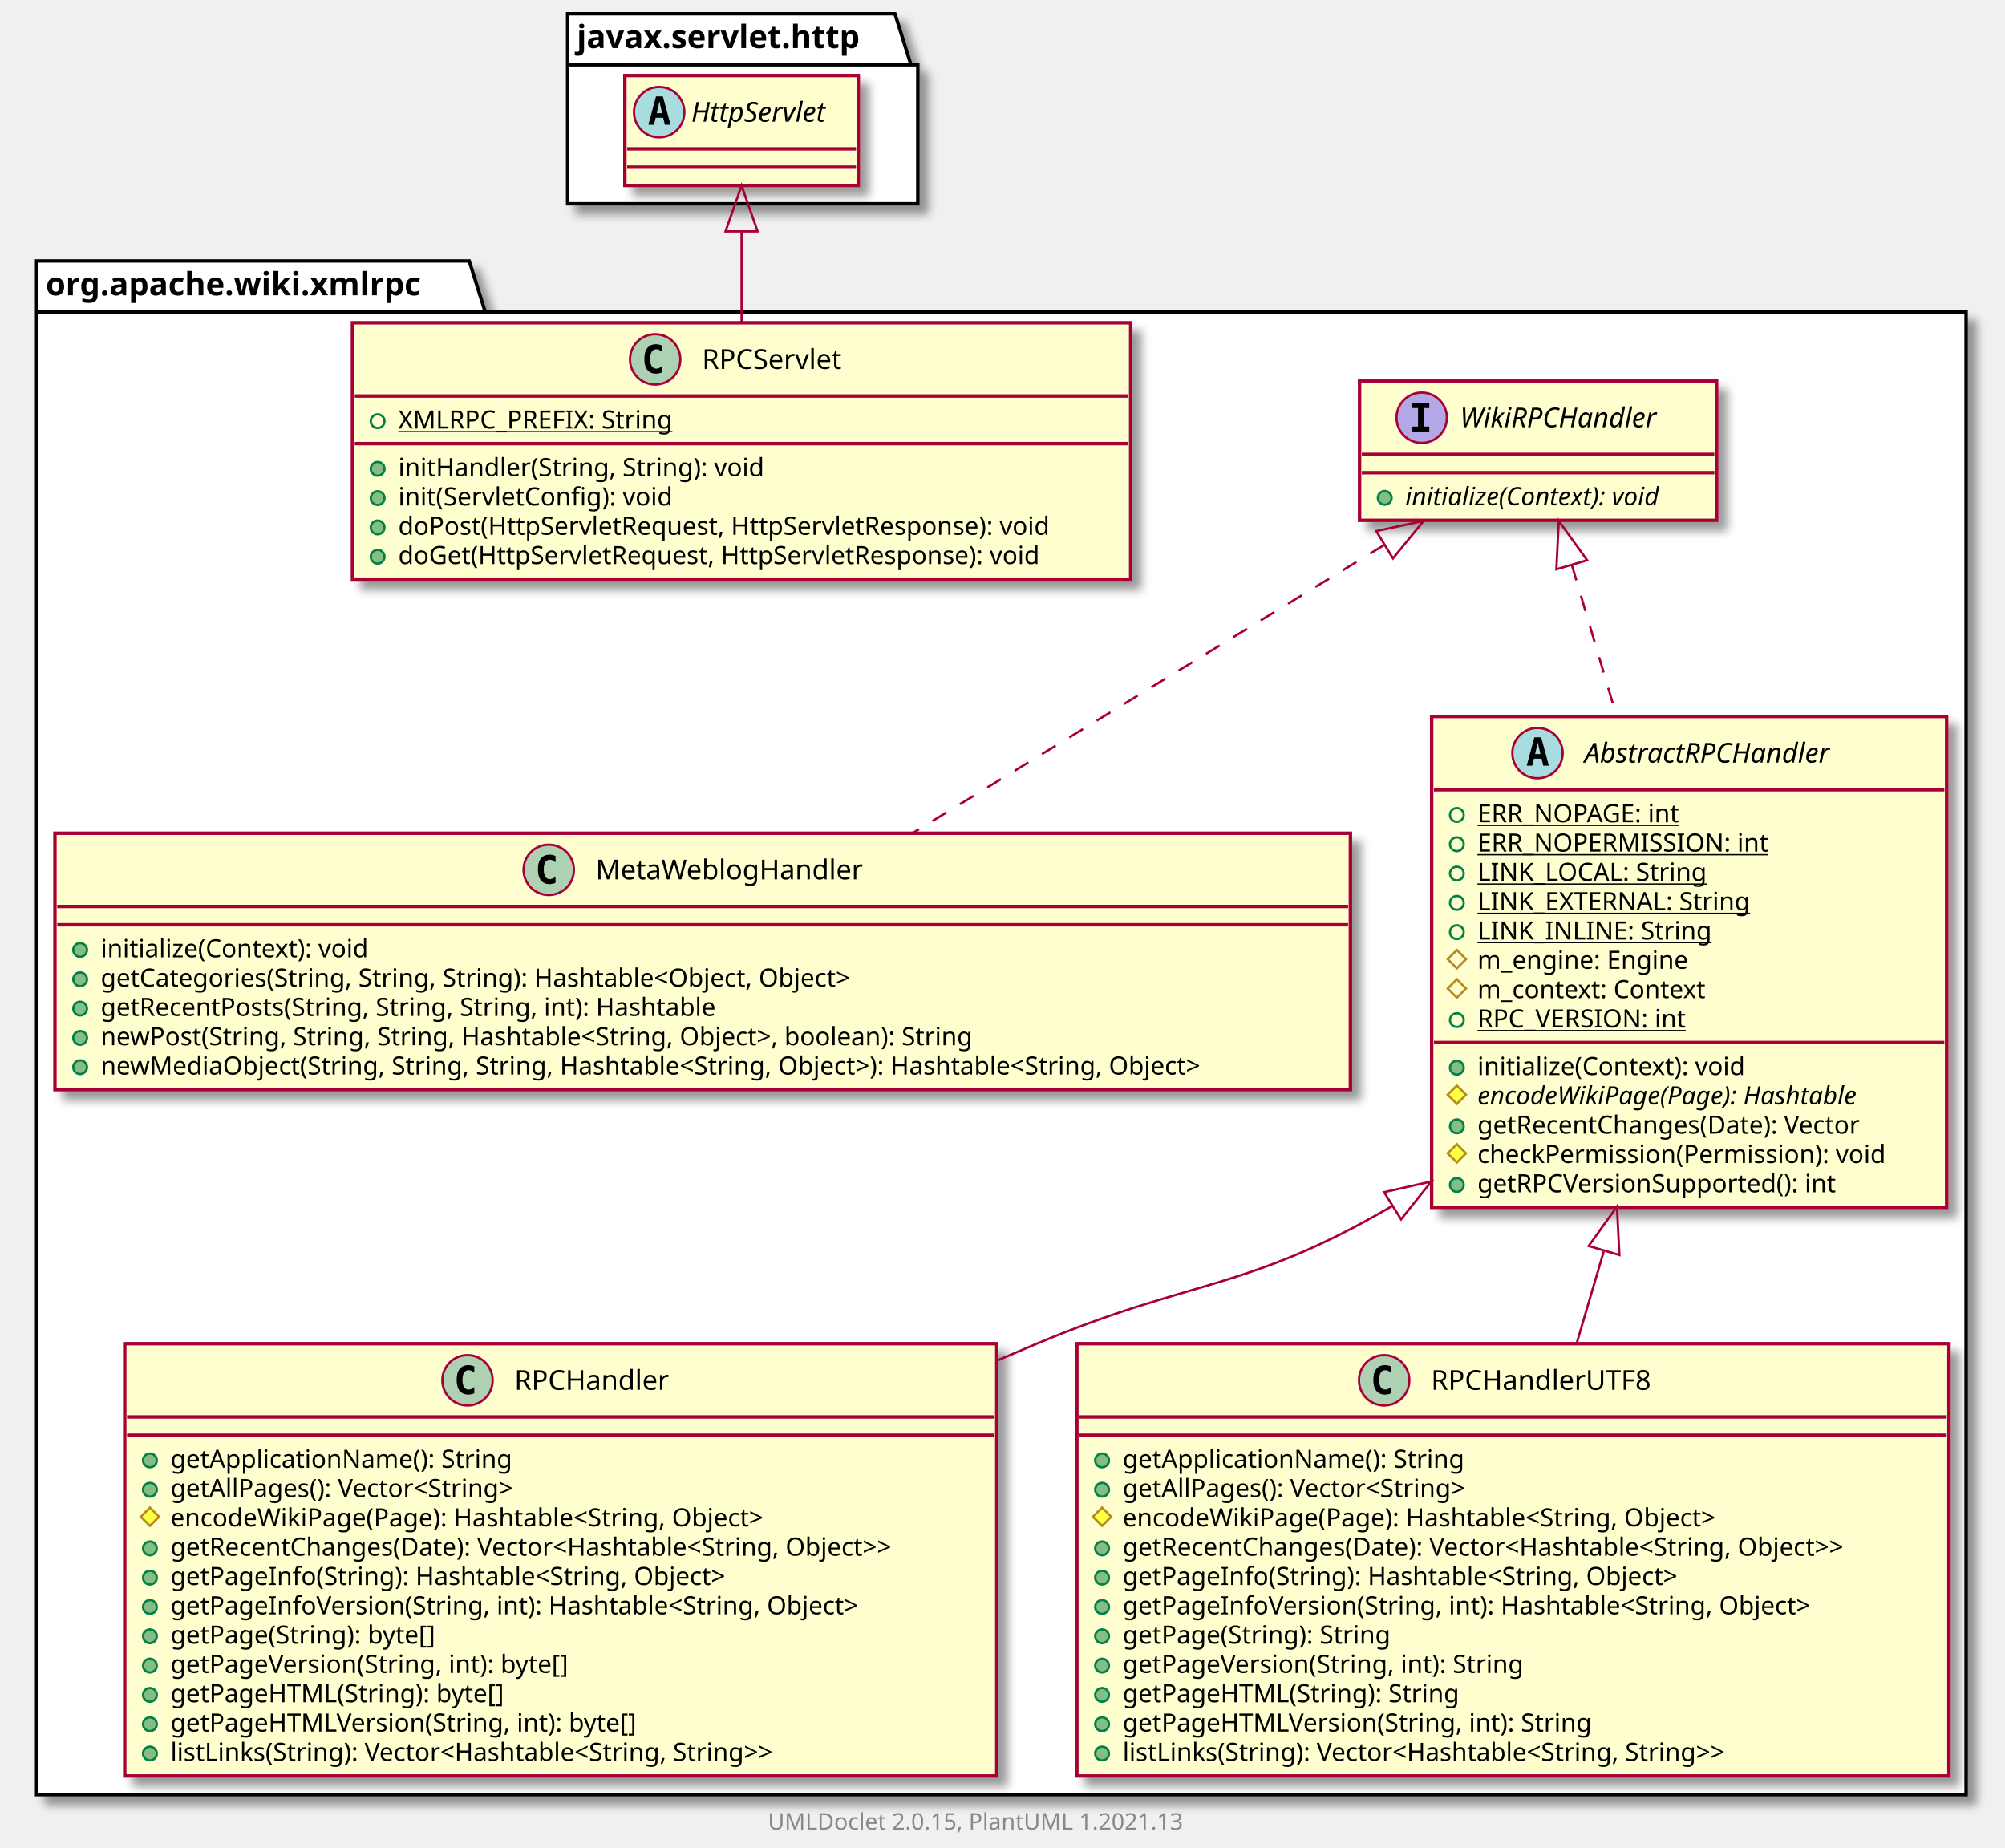
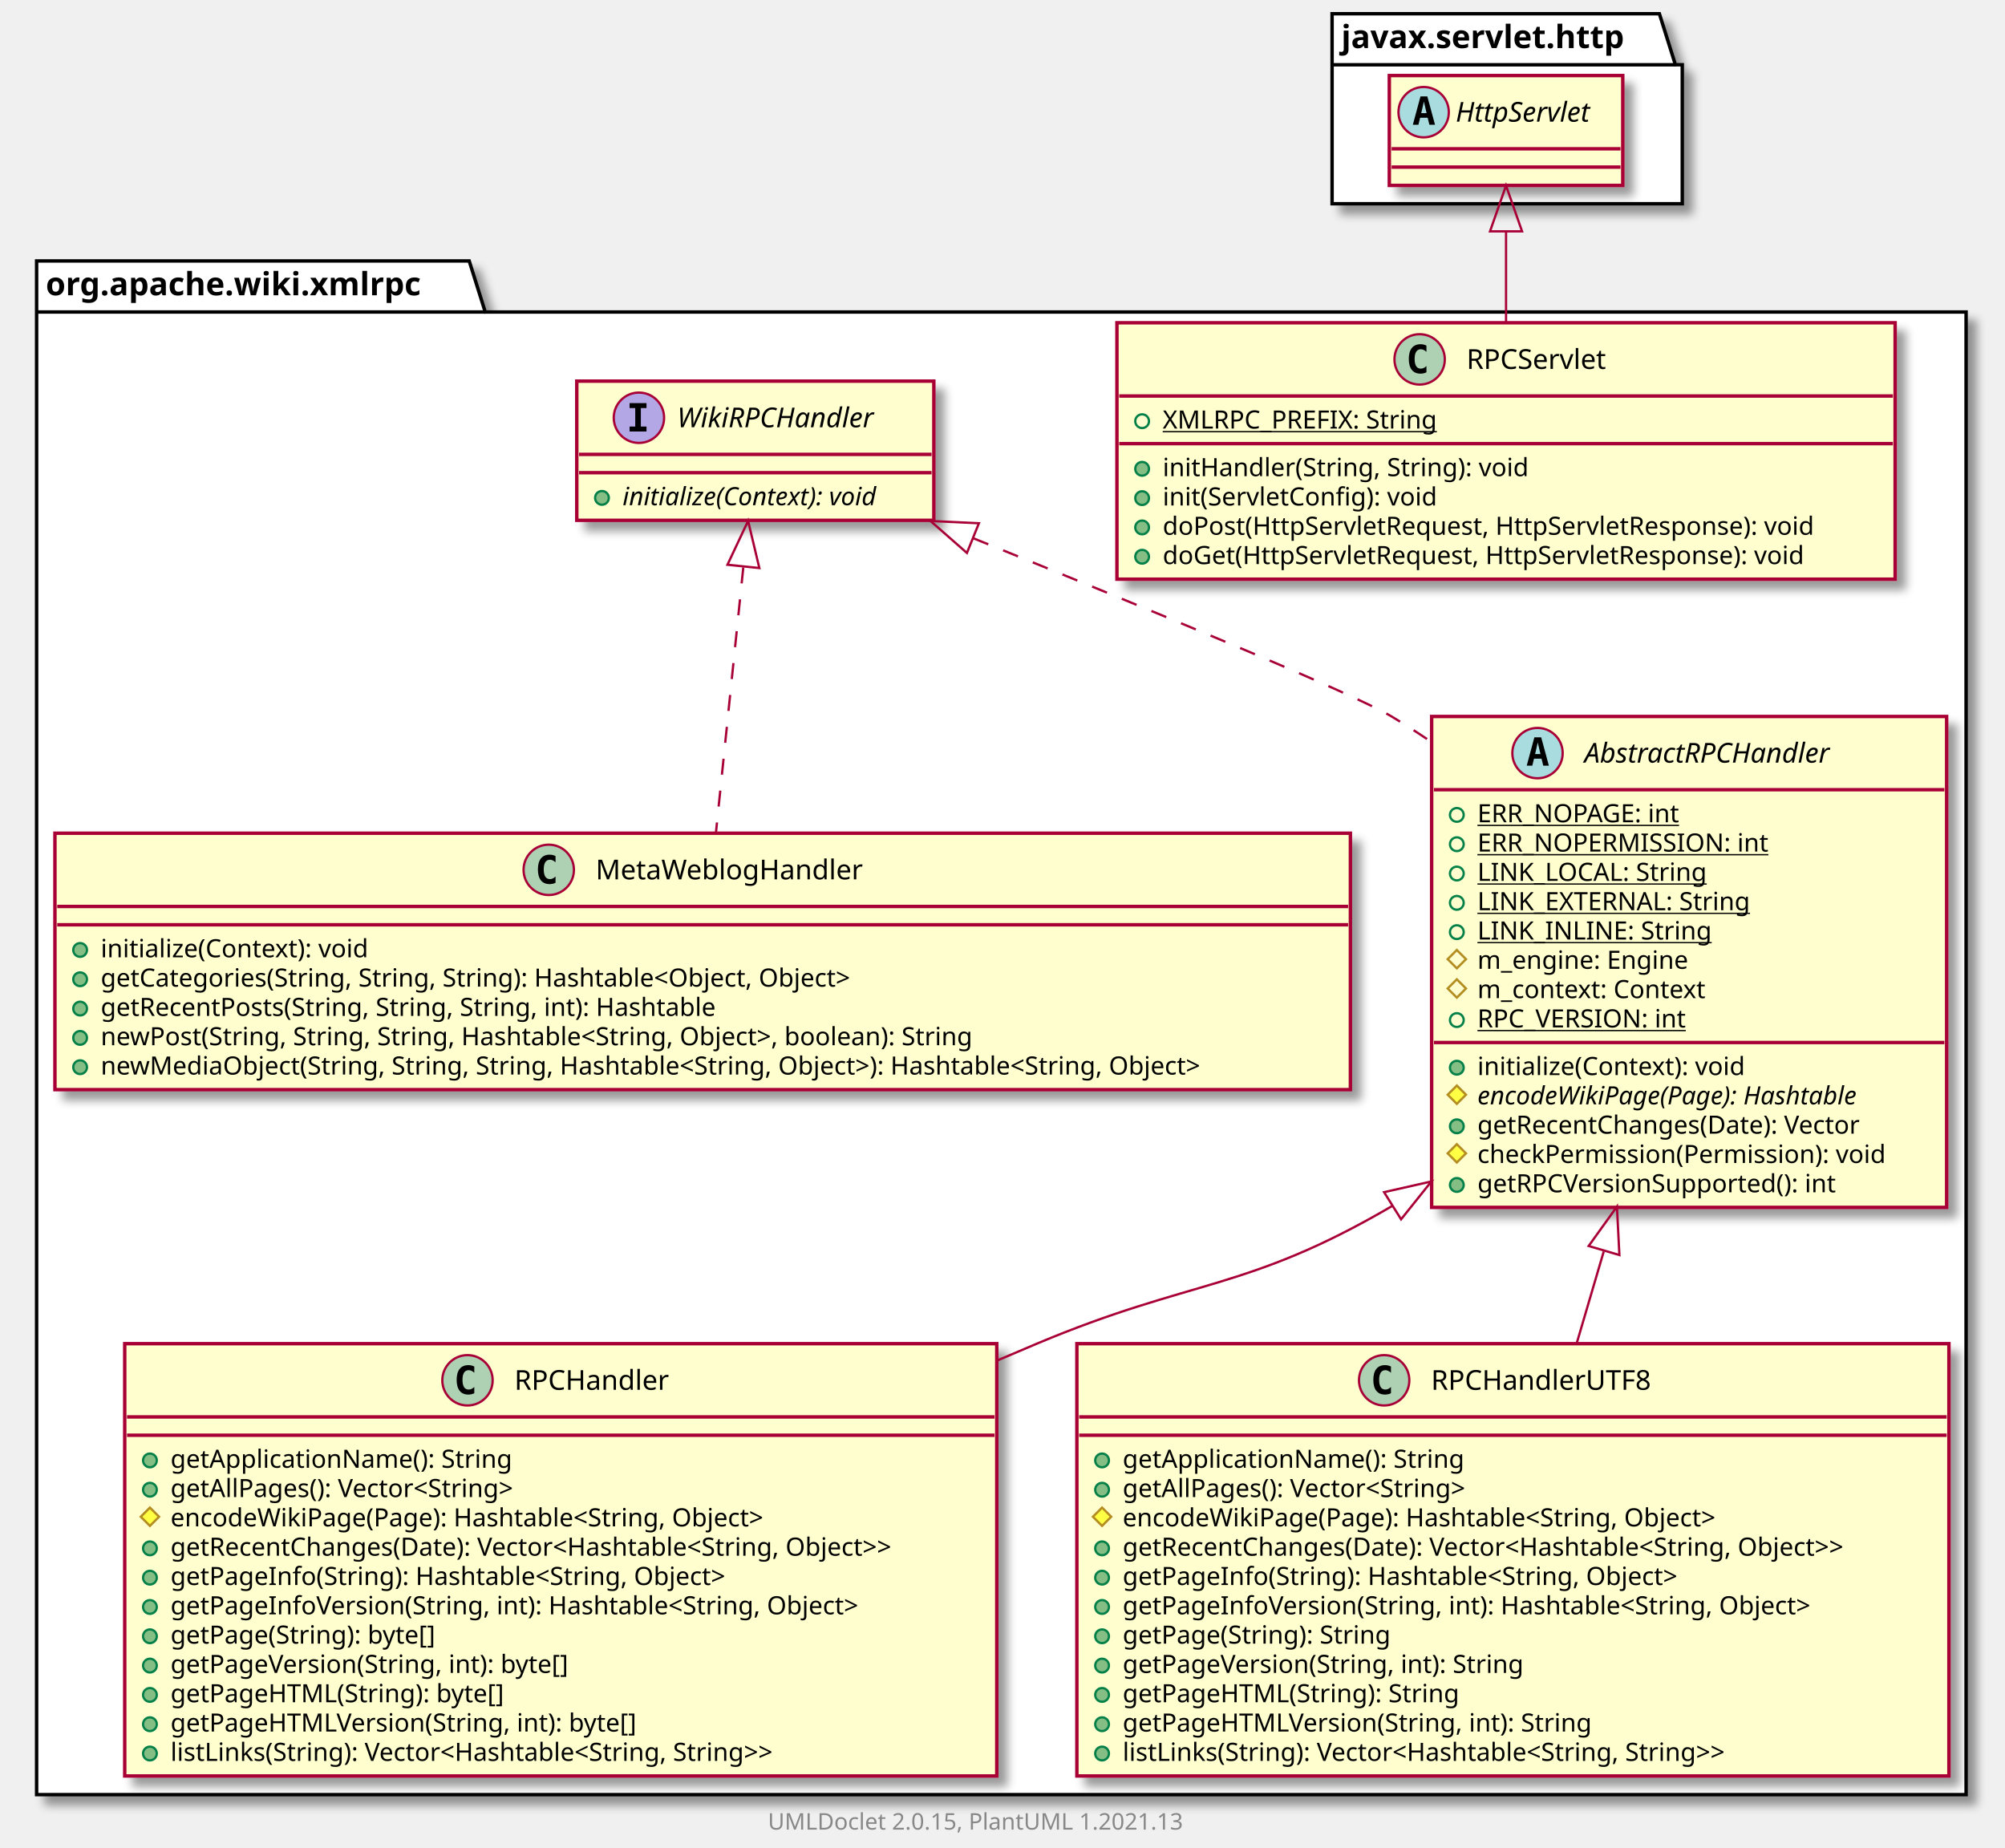
<svg xmlns="http://www.w3.org/2000/svg" xmlns:xlink="http://www.w3.org/1999/xlink" contentScriptType="application/ecmascript" contentStyleType="text/css" height="807px" preserveAspectRatio="none" style="width:876px;height:807px;background:#FFFFFF;" version="1.1" viewBox="0 0 876 807" width="876px" zoomAndPan="magnify">
  <defs>
-     <filter height="300%" id="f1748vwepdlwla" width="300%" x="-1" y="-1">
+     <filter height="300%" id="f8ayozznkqdyk" width="300%" x="-1" y="-1">
      <feGaussianBlur result="blurOut" stdDeviation="2.0" />
      <feColorMatrix in="blurOut" result="blurOut2" type="matrix" values="0 0 0 0 0 0 0 0 0 0 0 0 0 0 0 0 0 0 .4 0" />
      <feOffset dx="4.0" dy="4.0" in="blurOut2" result="blurOut3" />
      <feBlend in="SourceGraphic" in2="blurOut3" mode="normal" />
    </filter>
  </defs>
  <g>
-     <polygon fill="#FFFFFF" filter="url(#f1748vwepdlwla)" points="16,114,205,114,212,136.297,859,136.297,859,784,16,784,16,114" style="stroke:#000000;stroke-width:1.5;" />
+     <polygon fill="#FFFFFF" filter="url(#f8ayozznkqdyk)" points="16,114,205,114,212,136.297,859,136.297,859,784,16,784,16,114" style="stroke:#000000;stroke-width:1.5;" />
    <line style="stroke:#000000;stroke-width:1.5;" x1="16" x2="212" y1="136.297" y2="136.297" />
    <text fill="#000000" font-family="sans-serif" font-size="14" font-weight="bold" lengthAdjust="spacing" textLength="183" x="20" y="128.995">org.apache.wiki.xmlrpc</text>
-     <polygon fill="#FFFFFF" filter="url(#f1748vwepdlwla)" points="248,6,391,6,398,28.297,401,28.297,401,89,248,89,248,6" style="stroke:#000000;stroke-width:1.5;" />
-     <line style="stroke:#000000;stroke-width:1.5;" x1="248" x2="398" y1="28.297" y2="28.297" />
-     <text fill="#000000" font-family="sans-serif" font-size="14" font-weight="bold" lengthAdjust="spacing" textLength="137" x="252" y="20.995">javax.servlet.http</text>
+     <polygon fill="#FFFFFF" filter="url(#f8ayozznkqdyk)" points="582,6,725,6,732,28.297,735,28.297,735,89,582,89,582,6" style="stroke:#000000;stroke-width:1.5;" />
+     <line style="stroke:#000000;stroke-width:1.5;" x1="582" x2="732" y1="28.297" y2="28.297" />
+     <text fill="#000000" font-family="sans-serif" font-size="14" font-weight="bold" lengthAdjust="spacing" textLength="137" x="586" y="20.995">javax.servlet.http</text>
+     <a href="RPCServlet.html" target="_top" title="RPCServlet.html" xlink:actuate="onRequest" xlink:href="RPCServlet.html" xlink:show="new" xlink:title="RPCServlet.html" xlink:type="simple">
+       <rect codeLine="3" fill="#FEFECE" filter="url(#f8ayozznkqdyk)" height="112.023" id="org.apache.wiki.xmlrpc.RPCServlet" style="stroke:#A80036;stroke-width:1.5;" width="340" x="488" y="141" />
+       <ellipse cx="620.25" cy="157" fill="#ADD1B2" rx="11" ry="11" style="stroke:#A80036;stroke-width:1.0;" />
+       <path d="M623.219,162.641 Q622.641,162.938 622,163.078 Q621.359,163.234 620.656,163.234 Q618.156,163.234 616.828,161.594 Q615.516,159.938 615.516,156.812 Q615.516,153.688 616.828,152.031 Q618.156,150.375 620.656,150.375 Q621.359,150.375 622,150.531 Q622.656,150.688 623.219,150.984 L623.219,153.703 Q622.594,153.125 622,152.859 Q621.406,152.578 620.781,152.578 Q619.438,152.578 618.75,153.656 Q618.062,154.719 618.062,156.812 Q618.062,158.906 618.75,159.984 Q619.438,161.047 620.781,161.047 Q621.406,161.047 622,160.781 Q622.594,160.5 623.219,159.922 L623.219,162.641 Z " fill="#000000" />
+       <text fill="#000000" font-family="sans-serif" font-size="12" lengthAdjust="spacing" textLength="67" x="640.75" y="161.154">RPCServlet</text>
+       <line style="stroke:#A80036;stroke-width:1.5;" x1="489" x2="827" y1="173" y2="173" />
+       <ellipse cx="499" cy="184" rx="3" ry="3" style="stroke:#038048;stroke-width:1.0;fill:none;" />
+       <text fill="#000000" font-family="sans-serif" font-size="11" lengthAdjust="spacing" text-decoration="underline" textLength="129" x="508" y="187.21">XMLRPC_PREFIX: String</text>
+       <line style="stroke:#A80036;stroke-width:1.5;" x1="489" x2="827" y1="193.805" y2="193.805" />
+       <ellipse cx="499" cy="204.805" fill="#84BE84" rx="3" ry="3" style="stroke:#038048;stroke-width:1.0;" />
+       <text fill="#000000" font-family="sans-serif" font-size="11" lengthAdjust="spacing" textLength="176" x="508" y="208.015">initHandler(String, String): void</text>
+       <ellipse cx="499" cy="217.609" fill="#84BE84" rx="3" ry="3" style="stroke:#038048;stroke-width:1.0;" />
+       <text fill="#000000" font-family="sans-serif" font-size="11" lengthAdjust="spacing" textLength="132" x="508" y="220.82">init(ServletConfig): void</text>
+       <ellipse cx="499" cy="230.414" fill="#84BE84" rx="3" ry="3" style="stroke:#038048;stroke-width:1.0;" />
+       <text fill="#000000" font-family="sans-serif" font-size="11" lengthAdjust="spacing" textLength="314" x="508" y="233.625">doPost(HttpServletRequest, HttpServletResponse): void</text>
+       <ellipse cx="499" cy="243.219" fill="#84BE84" rx="3" ry="3" style="stroke:#038048;stroke-width:1.0;" />
+       <text fill="#000000" font-family="sans-serif" font-size="11" lengthAdjust="spacing" textLength="309" x="508" y="246.429">doGet(HttpServletRequest, HttpServletResponse): void</text>
+     </a>
+     <a href="MetaWeblogHandler.html" target="_top" title="MetaWeblogHandler.html" xlink:actuate="onRequest" xlink:href="MetaWeblogHandler.html" xlink:show="new" xlink:title="MetaWeblogHandler.html" xlink:type="simple">
+       <rect codeLine="11" fill="#FEFECE" filter="url(#f8ayozznkqdyk)" height="112.023" id="org.apache.wiki.xmlrpc.MetaWeblogHandler" style="stroke:#A80036;stroke-width:1.5;" width="566" x="24" y="364" />
+       <ellipse cx="239.75" cy="380" fill="#ADD1B2" rx="11" ry="11" style="stroke:#A80036;stroke-width:1.0;" />
+       <path d="M242.719,385.641 Q242.141,385.938 241.5,386.078 Q240.859,386.234 240.156,386.234 Q237.656,386.234 236.328,384.594 Q235.016,382.938 235.016,379.812 Q235.016,376.688 236.328,375.031 Q237.656,373.375 240.156,373.375 Q240.859,373.375 241.5,373.531 Q242.156,373.688 242.719,373.984 L242.719,376.703 Q242.094,376.125 241.5,375.859 Q240.906,375.578 240.281,375.578 Q238.938,375.578 238.25,376.656 Q237.562,377.719 237.562,379.812 Q237.562,381.906 238.25,382.984 Q238.938,384.047 240.281,384.047 Q240.906,384.047 241.5,383.781 Q242.094,383.5 242.719,382.922 L242.719,385.641 Z " fill="#000000" />
+       <text fill="#000000" font-family="sans-serif" font-size="12" lengthAdjust="spacing" textLength="126" x="260.25" y="384.154">MetaWeblogHandler</text>
+       <line style="stroke:#A80036;stroke-width:1.5;" x1="25" x2="589" y1="396" y2="396" />
+       <line style="stroke:#A80036;stroke-width:1.5;" x1="25" x2="589" y1="404" y2="404" />
+       <ellipse cx="35" cy="415" fill="#84BE84" rx="3" ry="3" style="stroke:#038048;stroke-width:1.0;" />
+       <text fill="#000000" font-family="sans-serif" font-size="11" lengthAdjust="spacing" textLength="127" x="44" y="418.21">initialize(Context): void</text>
+       <ellipse cx="35" cy="427.805" fill="#84BE84" rx="3" ry="3" style="stroke:#038048;stroke-width:1.0;" />
+       <text fill="#000000" font-family="sans-serif" font-size="11" lengthAdjust="spacing" textLength="369" x="44" y="431.015">getCategories(String, String, String): Hashtable&lt;Object, Object&gt;</text>
+       <ellipse cx="35" cy="440.609" fill="#84BE84" rx="3" ry="3" style="stroke:#038048;stroke-width:1.0;" />
+       <text fill="#000000" font-family="sans-serif" font-size="11" lengthAdjust="spacing" textLength="301" x="44" y="443.82">getRecentPosts(String, String, String, int): Hashtable</text>
+       <ellipse cx="35" cy="453.414" fill="#84BE84" rx="3" ry="3" style="stroke:#038048;stroke-width:1.0;" />
+       <text fill="#000000" font-family="sans-serif" font-size="11" lengthAdjust="spacing" textLength="430" x="44" y="456.625">newPost(String, String, String, Hashtable&lt;String, Object&gt;, boolean): String</text>
+       <ellipse cx="35" cy="466.219" fill="#84BE84" rx="3" ry="3" style="stroke:#038048;stroke-width:1.0;" />
+       <text fill="#000000" font-family="sans-serif" font-size="11" lengthAdjust="spacing" textLength="540" x="44" y="469.429">newMediaObject(String, String, String, Hashtable&lt;String, Object&gt;): Hashtable&lt;String, Object&gt;</text>
+     </a>
    <a href="RPCHandler.html" target="_top" title="RPCHandler.html" xlink:actuate="onRequest" xlink:href="RPCHandler.html" xlink:show="new" xlink:title="RPCHandler.html" xlink:type="simple">
-       <rect codeLine="3" fill="#FEFECE" filter="url(#f1748vwepdlwla)" height="188.852" id="org.apache.wiki.xmlrpc.RPCHandler" style="stroke:#A80036;stroke-width:1.5;" width="381" x="54.5" y="587" />
+       <rect codeLine="19" fill="#FEFECE" filter="url(#f8ayozznkqdyk)" height="188.852" id="org.apache.wiki.xmlrpc.RPCHandler" style="stroke:#A80036;stroke-width:1.5;" width="381" x="54.5" y="587" />
      <ellipse cx="204.25" cy="603" fill="#ADD1B2" rx="11" ry="11" style="stroke:#A80036;stroke-width:1.0;" />
      <path d="M207.219,608.641 Q206.641,608.938 206,609.078 Q205.359,609.234 204.656,609.234 Q202.156,609.234 200.828,607.594 Q199.516,605.938 199.516,602.812 Q199.516,599.688 200.828,598.031 Q202.156,596.375 204.656,596.375 Q205.359,596.375 206,596.531 Q206.656,596.688 207.219,596.984 L207.219,599.703 Q206.594,599.125 206,598.859 Q205.406,598.578 204.781,598.578 Q203.438,598.578 202.75,599.656 Q202.062,600.719 202.062,602.812 Q202.062,604.906 202.75,605.984 Q203.438,607.047 204.781,607.047 Q205.406,607.047 206,606.781 Q206.594,606.5 207.219,605.922 L207.219,608.641 Z " fill="#000000" />
      <text fill="#000000" font-family="sans-serif" font-size="12" lengthAdjust="spacing" textLength="73" x="224.75" y="607.154">RPCHandler</text>
      <line style="stroke:#A80036;stroke-width:1.5;" x1="55.5" x2="434.5" y1="619" y2="619" />
      <line style="stroke:#A80036;stroke-width:1.5;" x1="55.5" x2="434.5" y1="627" y2="627" />
      <ellipse cx="65.5" cy="638" fill="#84BE84" rx="3" ry="3" style="stroke:#038048;stroke-width:1.0;" />
      <text fill="#000000" font-family="sans-serif" font-size="11" lengthAdjust="spacing" textLength="162" x="74.5" y="641.21">getApplicationName(): String</text>
      <ellipse cx="65.5" cy="650.805" fill="#84BE84" rx="3" ry="3" style="stroke:#038048;stroke-width:1.0;" />
      <text fill="#000000" font-family="sans-serif" font-size="11" lengthAdjust="spacing" textLength="170" x="74.5" y="654.015">getAllPages(): Vector&lt;String&gt;</text>
      <polygon fill="#FFFF44" points="65.5,658.609,69.5,662.609,65.5,666.609,61.5,662.609" style="stroke:#B38D22;stroke-width:1.0;" />
      <text fill="#000000" font-family="sans-serif" font-size="11" lengthAdjust="spacing" textLength="287" x="74.5" y="666.82">encodeWikiPage(Page): Hashtable&lt;String, Object&gt;</text>
      <ellipse cx="65.5" cy="676.414" fill="#84BE84" rx="3" ry="3" style="stroke:#038048;stroke-width:1.0;" />
      <text fill="#000000" font-family="sans-serif" font-size="11" lengthAdjust="spacing" textLength="355" x="74.5" y="679.625">getRecentChanges(Date): Vector&lt;Hashtable&lt;String, Object&gt;&gt;</text>
      <ellipse cx="65.5" cy="689.219" fill="#84BE84" rx="3" ry="3" style="stroke:#038048;stroke-width:1.0;" />
      <text fill="#000000" font-family="sans-serif" font-size="11" lengthAdjust="spacing" textLength="270" x="74.5" y="692.429">getPageInfo(String): Hashtable&lt;String, Object&gt;</text>
      <ellipse cx="65.5" cy="702.023" fill="#84BE84" rx="3" ry="3" style="stroke:#038048;stroke-width:1.0;" />
      <text fill="#000000" font-family="sans-serif" font-size="11" lengthAdjust="spacing" textLength="335" x="74.5" y="705.234">getPageInfoVersion(String, int): Hashtable&lt;String, Object&gt;</text>
      <ellipse cx="65.5" cy="714.828" fill="#84BE84" rx="3" ry="3" style="stroke:#038048;stroke-width:1.0;" />
      <text fill="#000000" font-family="sans-serif" font-size="11" lengthAdjust="spacing" textLength="128" x="74.5" y="718.039">getPage(String): byte[]</text>
      <ellipse cx="65.5" cy="727.633" fill="#84BE84" rx="3" ry="3" style="stroke:#038048;stroke-width:1.0;" />
      <text fill="#000000" font-family="sans-serif" font-size="11" lengthAdjust="spacing" textLength="193" x="74.5" y="730.843">getPageVersion(String, int): byte[]</text>
      <ellipse cx="65.5" cy="740.438" fill="#84BE84" rx="3" ry="3" style="stroke:#038048;stroke-width:1.0;" />
      <text fill="#000000" font-family="sans-serif" font-size="11" lengthAdjust="spacing" textLength="158" x="74.5" y="743.648">getPageHTML(String): byte[]</text>
      <ellipse cx="65.5" cy="753.242" fill="#84BE84" rx="3" ry="3" style="stroke:#038048;stroke-width:1.0;" />
      <text fill="#000000" font-family="sans-serif" font-size="11" lengthAdjust="spacing" textLength="223" x="74.5" y="756.453">getPageHTMLVersion(String, int): byte[]</text>
      <ellipse cx="65.5" cy="766.047" fill="#84BE84" rx="3" ry="3" style="stroke:#038048;stroke-width:1.0;" />
      <text fill="#000000" font-family="sans-serif" font-size="11" lengthAdjust="spacing" textLength="301" x="74.5" y="769.257">listLinks(String): Vector&lt;Hashtable&lt;String, String&gt;&gt;</text>
    </a>
-     <a href="MetaWeblogHandler.html" target="_top" title="MetaWeblogHandler.html" xlink:actuate="onRequest" xlink:href="MetaWeblogHandler.html" xlink:show="new" xlink:title="MetaWeblogHandler.html" xlink:type="simple">
-       <rect codeLine="17" fill="#FEFECE" filter="url(#f1748vwepdlwla)" height="112.023" id="org.apache.wiki.xmlrpc.MetaWeblogHandler" style="stroke:#A80036;stroke-width:1.5;" width="566" x="24" y="364" />
-       <ellipse cx="239.75" cy="380" fill="#ADD1B2" rx="11" ry="11" style="stroke:#A80036;stroke-width:1.0;" />
-       <path d="M242.719,385.641 Q242.141,385.938 241.5,386.078 Q240.859,386.234 240.156,386.234 Q237.656,386.234 236.328,384.594 Q235.016,382.938 235.016,379.812 Q235.016,376.688 236.328,375.031 Q237.656,373.375 240.156,373.375 Q240.859,373.375 241.5,373.531 Q242.156,373.688 242.719,373.984 L242.719,376.703 Q242.094,376.125 241.5,375.859 Q240.906,375.578 240.281,375.578 Q238.938,375.578 238.25,376.656 Q237.562,377.719 237.562,379.812 Q237.562,381.906 238.25,382.984 Q238.938,384.047 240.281,384.047 Q240.906,384.047 241.5,383.781 Q242.094,383.5 242.719,382.922 L242.719,385.641 Z " fill="#000000" />
-       <text fill="#000000" font-family="sans-serif" font-size="12" lengthAdjust="spacing" textLength="126" x="260.25" y="384.154">MetaWeblogHandler</text>
-       <line style="stroke:#A80036;stroke-width:1.5;" x1="25" x2="589" y1="396" y2="396" />
-       <line style="stroke:#A80036;stroke-width:1.5;" x1="25" x2="589" y1="404" y2="404" />
-       <ellipse cx="35" cy="415" fill="#84BE84" rx="3" ry="3" style="stroke:#038048;stroke-width:1.0;" />
-       <text fill="#000000" font-family="sans-serif" font-size="11" lengthAdjust="spacing" textLength="127" x="44" y="418.21">initialize(Context): void</text>
-       <ellipse cx="35" cy="427.805" fill="#84BE84" rx="3" ry="3" style="stroke:#038048;stroke-width:1.0;" />
-       <text fill="#000000" font-family="sans-serif" font-size="11" lengthAdjust="spacing" textLength="369" x="44" y="431.015">getCategories(String, String, String): Hashtable&lt;Object, Object&gt;</text>
-       <ellipse cx="35" cy="440.609" fill="#84BE84" rx="3" ry="3" style="stroke:#038048;stroke-width:1.0;" />
-       <text fill="#000000" font-family="sans-serif" font-size="11" lengthAdjust="spacing" textLength="301" x="44" y="443.82">getRecentPosts(String, String, String, int): Hashtable</text>
-       <ellipse cx="35" cy="453.414" fill="#84BE84" rx="3" ry="3" style="stroke:#038048;stroke-width:1.0;" />
-       <text fill="#000000" font-family="sans-serif" font-size="11" lengthAdjust="spacing" textLength="430" x="44" y="456.625">newPost(String, String, String, Hashtable&lt;String, Object&gt;, boolean): String</text>
-       <ellipse cx="35" cy="466.219" fill="#84BE84" rx="3" ry="3" style="stroke:#038048;stroke-width:1.0;" />
-       <text fill="#000000" font-family="sans-serif" font-size="11" lengthAdjust="spacing" textLength="540" x="44" y="469.429">newMediaObject(String, String, String, Hashtable&lt;String, Object&gt;): Hashtable&lt;String, Object&gt;</text>
-     </a>
    <a href="RPCHandlerUTF8.html" target="_top" title="RPCHandlerUTF8.html" xlink:actuate="onRequest" xlink:href="RPCHandlerUTF8.html" xlink:show="new" xlink:title="RPCHandlerUTF8.html" xlink:type="simple">
-       <rect codeLine="25" fill="#FEFECE" filter="url(#f1748vwepdlwla)" height="188.852" id="org.apache.wiki.xmlrpc.RPCHandlerUTF8" style="stroke:#A80036;stroke-width:1.5;" width="381" x="470.5" y="587" />
+       <rect codeLine="33" fill="#FEFECE" filter="url(#f8ayozznkqdyk)" height="188.852" id="org.apache.wiki.xmlrpc.RPCHandlerUTF8" style="stroke:#A80036;stroke-width:1.5;" width="381" x="470.5" y="587" />
      <ellipse cx="604.75" cy="603" fill="#ADD1B2" rx="11" ry="11" style="stroke:#A80036;stroke-width:1.0;" />
      <path d="M607.719,608.641 Q607.141,608.938 606.5,609.078 Q605.859,609.234 605.156,609.234 Q602.656,609.234 601.328,607.594 Q600.016,605.938 600.016,602.812 Q600.016,599.688 601.328,598.031 Q602.656,596.375 605.156,596.375 Q605.859,596.375 606.5,596.531 Q607.156,596.688 607.719,596.984 L607.719,599.703 Q607.094,599.125 606.5,598.859 Q605.906,598.578 605.281,598.578 Q603.938,598.578 603.25,599.656 Q602.562,600.719 602.562,602.812 Q602.562,604.906 603.25,605.984 Q603.938,607.047 605.281,607.047 Q605.906,607.047 606.5,606.781 Q607.094,606.5 607.719,605.922 L607.719,608.641 Z " fill="#000000" />
      <text fill="#000000" font-family="sans-serif" font-size="12" lengthAdjust="spacing" textLength="104" x="625.25" y="607.154">RPCHandlerUTF8</text>
      <line style="stroke:#A80036;stroke-width:1.5;" x1="471.5" x2="850.5" y1="619" y2="619" />
      <line style="stroke:#A80036;stroke-width:1.5;" x1="471.5" x2="850.5" y1="627" y2="627" />
      <ellipse cx="481.5" cy="638" fill="#84BE84" rx="3" ry="3" style="stroke:#038048;stroke-width:1.0;" />
      <text fill="#000000" font-family="sans-serif" font-size="11" lengthAdjust="spacing" textLength="162" x="490.5" y="641.21">getApplicationName(): String</text>
      <ellipse cx="481.5" cy="650.805" fill="#84BE84" rx="3" ry="3" style="stroke:#038048;stroke-width:1.0;" />
      <text fill="#000000" font-family="sans-serif" font-size="11" lengthAdjust="spacing" textLength="170" x="490.5" y="654.015">getAllPages(): Vector&lt;String&gt;</text>
      <polygon fill="#FFFF44" points="481.5,658.609,485.5,662.609,481.5,666.609,477.5,662.609" style="stroke:#B38D22;stroke-width:1.0;" />
      <text fill="#000000" font-family="sans-serif" font-size="11" lengthAdjust="spacing" textLength="287" x="490.5" y="666.82">encodeWikiPage(Page): Hashtable&lt;String, Object&gt;</text>
      <ellipse cx="481.5" cy="676.414" fill="#84BE84" rx="3" ry="3" style="stroke:#038048;stroke-width:1.0;" />
      <text fill="#000000" font-family="sans-serif" font-size="11" lengthAdjust="spacing" textLength="355" x="490.5" y="679.625">getRecentChanges(Date): Vector&lt;Hashtable&lt;String, Object&gt;&gt;</text>
      <ellipse cx="481.5" cy="689.219" fill="#84BE84" rx="3" ry="3" style="stroke:#038048;stroke-width:1.0;" />
      <text fill="#000000" font-family="sans-serif" font-size="11" lengthAdjust="spacing" textLength="270" x="490.5" y="692.429">getPageInfo(String): Hashtable&lt;String, Object&gt;</text>
      <ellipse cx="481.5" cy="702.023" fill="#84BE84" rx="3" ry="3" style="stroke:#038048;stroke-width:1.0;" />
      <text fill="#000000" font-family="sans-serif" font-size="11" lengthAdjust="spacing" textLength="335" x="490.5" y="705.234">getPageInfoVersion(String, int): Hashtable&lt;String, Object&gt;</text>
      <ellipse cx="481.5" cy="714.828" fill="#84BE84" rx="3" ry="3" style="stroke:#038048;stroke-width:1.0;" />
      <text fill="#000000" font-family="sans-serif" font-size="11" lengthAdjust="spacing" textLength="130" x="490.5" y="718.039">getPage(String): String</text>
      <ellipse cx="481.5" cy="727.633" fill="#84BE84" rx="3" ry="3" style="stroke:#038048;stroke-width:1.0;" />
      <text fill="#000000" font-family="sans-serif" font-size="11" lengthAdjust="spacing" textLength="195" x="490.5" y="730.843">getPageVersion(String, int): String</text>
      <ellipse cx="481.5" cy="740.438" fill="#84BE84" rx="3" ry="3" style="stroke:#038048;stroke-width:1.0;" />
      <text fill="#000000" font-family="sans-serif" font-size="11" lengthAdjust="spacing" textLength="160" x="490.5" y="743.648">getPageHTML(String): String</text>
      <ellipse cx="481.5" cy="753.242" fill="#84BE84" rx="3" ry="3" style="stroke:#038048;stroke-width:1.0;" />
      <text fill="#000000" font-family="sans-serif" font-size="11" lengthAdjust="spacing" textLength="225" x="490.5" y="756.453">getPageHTMLVersion(String, int): String</text>
      <ellipse cx="481.5" cy="766.047" fill="#84BE84" rx="3" ry="3" style="stroke:#038048;stroke-width:1.0;" />
      <text fill="#000000" font-family="sans-serif" font-size="11" lengthAdjust="spacing" textLength="301" x="490.5" y="769.257">listLinks(String): Vector&lt;Hashtable&lt;String, String&gt;&gt;</text>
    </a>
-     <a href="WikiRPCHandler.html" target="_top" title="WikiRPCHandler.html" xlink:actuate="onRequest" xlink:href="WikiRPCHandler.html" xlink:show="new" xlink:title="WikiRPCHandler.html" xlink:type="simple">
-       <rect codeLine="39" fill="#FEFECE" filter="url(#f1748vwepdlwla)" height="60.805" id="org.apache.wiki.xmlrpc.WikiRPCHandler" style="stroke:#A80036;stroke-width:1.5;" width="156" x="594" y="166.5" />
-       <ellipse cx="621.15" cy="182.5" fill="#B4A7E5" rx="11" ry="11" style="stroke:#A80036;stroke-width:1.0;" />
-       <path d="M617.072,178.266 L617.072,176.109 L624.462,176.109 L624.462,178.266 L621.994,178.266 L621.994,186.344 L624.462,186.344 L624.462,188.5 L617.072,188.5 L617.072,186.344 L619.541,186.344 L619.541,178.266 L617.072,178.266 Z " fill="#000000" />
-       <text fill="#000000" font-family="sans-serif" font-size="12" font-style="italic" lengthAdjust="spacing" textLength="97" x="637.85" y="186.654">WikiRPCHandler</text>
-       <line style="stroke:#A80036;stroke-width:1.5;" x1="595" x2="749" y1="198.5" y2="198.5" />
-       <line style="stroke:#A80036;stroke-width:1.5;" x1="595" x2="749" y1="206.5" y2="206.5" />
-       <ellipse cx="605" cy="217.5" fill="#84BE84" rx="3" ry="3" style="stroke:#038048;stroke-width:1.0;" />
-       <text fill="#000000" font-family="sans-serif" font-size="11" font-style="italic" lengthAdjust="spacing" textLength="130" x="614" y="220.71">initialize(Context): void</text>
-     </a>
-     <a href="RPCServlet.html" target="_top" title="RPCServlet.html" xlink:actuate="onRequest" xlink:href="RPCServlet.html" xlink:show="new" xlink:title="RPCServlet.html" xlink:type="simple">
-       <rect codeLine="43" fill="#FEFECE" filter="url(#f1748vwepdlwla)" height="112.023" id="org.apache.wiki.xmlrpc.RPCServlet" style="stroke:#A80036;stroke-width:1.5;" width="340" x="154" y="141" />
-       <ellipse cx="286.25" cy="157" fill="#ADD1B2" rx="11" ry="11" style="stroke:#A80036;stroke-width:1.0;" />
-       <path d="M289.219,162.641 Q288.641,162.938 288,163.078 Q287.359,163.234 286.656,163.234 Q284.156,163.234 282.828,161.594 Q281.516,159.938 281.516,156.812 Q281.516,153.688 282.828,152.031 Q284.156,150.375 286.656,150.375 Q287.359,150.375 288,150.531 Q288.656,150.688 289.219,150.984 L289.219,153.703 Q288.594,153.125 288,152.859 Q287.406,152.578 286.781,152.578 Q285.438,152.578 284.75,153.656 Q284.062,154.719 284.062,156.812 Q284.062,158.906 284.75,159.984 Q285.438,161.047 286.781,161.047 Q287.406,161.047 288,160.781 Q288.594,160.5 289.219,159.922 L289.219,162.641 Z " fill="#000000" />
-       <text fill="#000000" font-family="sans-serif" font-size="12" lengthAdjust="spacing" textLength="67" x="306.75" y="161.154">RPCServlet</text>
-       <line style="stroke:#A80036;stroke-width:1.5;" x1="155" x2="493" y1="173" y2="173" />
-       <ellipse cx="165" cy="184" rx="3" ry="3" style="stroke:#038048;stroke-width:1.0;fill:none;" />
-       <text fill="#000000" font-family="sans-serif" font-size="11" lengthAdjust="spacing" text-decoration="underline" textLength="129" x="174" y="187.21">XMLRPC_PREFIX: String</text>
-       <line style="stroke:#A80036;stroke-width:1.5;" x1="155" x2="493" y1="193.805" y2="193.805" />
-       <ellipse cx="165" cy="204.805" fill="#84BE84" rx="3" ry="3" style="stroke:#038048;stroke-width:1.0;" />
-       <text fill="#000000" font-family="sans-serif" font-size="11" lengthAdjust="spacing" textLength="176" x="174" y="208.015">initHandler(String, String): void</text>
-       <ellipse cx="165" cy="217.609" fill="#84BE84" rx="3" ry="3" style="stroke:#038048;stroke-width:1.0;" />
-       <text fill="#000000" font-family="sans-serif" font-size="11" lengthAdjust="spacing" textLength="132" x="174" y="220.82">init(ServletConfig): void</text>
-       <ellipse cx="165" cy="230.414" fill="#84BE84" rx="3" ry="3" style="stroke:#038048;stroke-width:1.0;" />
-       <text fill="#000000" font-family="sans-serif" font-size="11" lengthAdjust="spacing" textLength="314" x="174" y="233.625">doPost(HttpServletRequest, HttpServletResponse): void</text>
-       <ellipse cx="165" cy="243.219" fill="#84BE84" rx="3" ry="3" style="stroke:#038048;stroke-width:1.0;" />
-       <text fill="#000000" font-family="sans-serif" font-size="11" lengthAdjust="spacing" textLength="309" x="174" y="246.429">doGet(HttpServletRequest, HttpServletResponse): void</text>
-     </a>
    <a href="AbstractRPCHandler.html" target="_top" title="AbstractRPCHandler.html" xlink:actuate="onRequest" xlink:href="AbstractRPCHandler.html" xlink:show="new" xlink:title="AbstractRPCHandler.html" xlink:type="simple">
-       <rect codeLine="51" fill="#FEFECE" filter="url(#f1748vwepdlwla)" height="214.461" id="org.apache.wiki.xmlrpc.AbstractRPCHandler" style="stroke:#A80036;stroke-width:1.5;" width="225" x="625.5" y="313" />
+       <rect codeLine="47" fill="#FEFECE" filter="url(#f8ayozznkqdyk)" height="214.461" id="org.apache.wiki.xmlrpc.AbstractRPCHandler" style="stroke:#A80036;stroke-width:1.5;" width="225" x="625.5" y="313" />
      <ellipse cx="671.75" cy="329" fill="#A9DCDF" rx="11" ry="11" style="stroke:#A80036;stroke-width:1.0;" />
      <path d="M671.859,324.344 L670.703,329.422 L673.031,329.422 L671.859,324.344 Z M670.375,322.109 L673.359,322.109 L676.719,334.5 L674.266,334.5 L673.5,331.438 L670.219,331.438 L669.469,334.5 L667.031,334.5 L670.375,322.109 Z " fill="#000000" />
      <text fill="#000000" font-family="sans-serif" font-size="12" font-style="italic" lengthAdjust="spacing" textLength="124" x="692.25" y="333.154">AbstractRPCHandler</text>
      <line style="stroke:#A80036;stroke-width:1.5;" x1="626.5" x2="849.5" y1="345" y2="345" />
      <ellipse cx="636.5" cy="356" rx="3" ry="3" style="stroke:#038048;stroke-width:1.0;fill:none;" />
      <text fill="#000000" font-family="sans-serif" font-size="11" lengthAdjust="spacing" text-decoration="underline" textLength="96" x="645.5" y="359.21">ERR_NOPAGE: int</text>
      <ellipse cx="636.5" cy="368.805" rx="3" ry="3" style="stroke:#038048;stroke-width:1.0;fill:none;" />
      <text fill="#000000" font-family="sans-serif" font-size="11" lengthAdjust="spacing" text-decoration="underline" textLength="135" x="645.5" y="372.015">ERR_NOPERMISSION: int</text>
      <ellipse cx="636.5" cy="381.609" rx="3" ry="3" style="stroke:#038048;stroke-width:1.0;fill:none;" />
      <text fill="#000000" font-family="sans-serif" font-size="11" lengthAdjust="spacing" text-decoration="underline" textLength="108" x="645.5" y="384.82">LINK_LOCAL: String</text>
      <ellipse cx="636.5" cy="394.414" rx="3" ry="3" style="stroke:#038048;stroke-width:1.0;fill:none;" />
      <text fill="#000000" font-family="sans-serif" font-size="11" lengthAdjust="spacing" text-decoration="underline" textLength="128" x="645.5" y="397.625">LINK_EXTERNAL: String</text>
      <ellipse cx="636.5" cy="407.219" rx="3" ry="3" style="stroke:#038048;stroke-width:1.0;fill:none;" />
      <text fill="#000000" font-family="sans-serif" font-size="11" lengthAdjust="spacing" text-decoration="underline" textLength="107" x="645.5" y="410.429">LINK_INLINE: String</text>
      <polygon fill="none" points="636.5,415.023,640.5,419.023,636.5,423.023,632.5,419.023" style="stroke:#B38D22;stroke-width:1.0;" />
      <text fill="#000000" font-family="sans-serif" font-size="11" lengthAdjust="spacing" textLength="101" x="645.5" y="423.234">m_engine: Engine</text>
      <polygon fill="none" points="636.5,427.828,640.5,431.828,636.5,435.828,632.5,431.828" style="stroke:#B38D22;stroke-width:1.0;" />
      <text fill="#000000" font-family="sans-serif" font-size="11" lengthAdjust="spacing" textLength="109" x="645.5" y="436.039">m_context: Context</text>
      <ellipse cx="636.5" cy="445.633" rx="3" ry="3" style="stroke:#038048;stroke-width:1.0;fill:none;" />
      <text fill="#000000" font-family="sans-serif" font-size="11" lengthAdjust="spacing" text-decoration="underline" textLength="99" x="645.5" y="448.843">RPC_VERSION: int</text>
      <line style="stroke:#A80036;stroke-width:1.5;" x1="626.5" x2="849.5" y1="455.438" y2="455.438" />
      <ellipse cx="636.5" cy="466.438" fill="#84BE84" rx="3" ry="3" style="stroke:#038048;stroke-width:1.0;" />
      <text fill="#000000" font-family="sans-serif" font-size="11" lengthAdjust="spacing" textLength="127" x="645.5" y="469.648">initialize(Context): void</text>
      <polygon fill="#FFFF44" points="636.5,474.242,640.5,478.242,636.5,482.242,632.5,478.242" style="stroke:#B38D22;stroke-width:1.0;" />
      <text fill="#000000" font-family="sans-serif" font-size="11" font-style="italic" lengthAdjust="spacing" textLength="192" x="645.5" y="482.453">encodeWikiPage(Page): Hashtable</text>
      <ellipse cx="636.5" cy="492.047" fill="#84BE84" rx="3" ry="3" style="stroke:#038048;stroke-width:1.0;" />
      <text fill="#000000" font-family="sans-serif" font-size="11" lengthAdjust="spacing" textLength="184" x="645.5" y="495.257">getRecentChanges(Date): Vector</text>
      <polygon fill="#FFFF44" points="636.5,499.852,640.5,503.852,636.5,507.852,632.5,503.852" style="stroke:#B38D22;stroke-width:1.0;" />
      <text fill="#000000" font-family="sans-serif" font-size="11" lengthAdjust="spacing" textLength="199" x="645.5" y="508.062">checkPermission(Permission): void</text>
      <ellipse cx="636.5" cy="517.656" fill="#84BE84" rx="3" ry="3" style="stroke:#038048;stroke-width:1.0;" />
      <text fill="#000000" font-family="sans-serif" font-size="11" lengthAdjust="spacing" textLength="172" x="645.5" y="520.867">getRPCVersionSupported(): int</text>
    </a>
-     <rect codeLine="75" fill="#FEFECE" filter="url(#f1748vwepdlwla)" height="48" id="javax.servlet.http.HttpServlet" style="stroke:#A80036;stroke-width:1.5;" width="102" x="273" y="33" />
-     <ellipse cx="288" cy="49" fill="#A9DCDF" rx="11" ry="11" style="stroke:#A80036;stroke-width:1.0;" />
-     <path d="M288.109,44.344 L286.953,49.422 L289.281,49.422 L288.109,44.344 Z M286.625,42.109 L289.609,42.109 L292.969,54.5 L290.516,54.5 L289.75,51.438 L286.469,51.438 L285.719,54.5 L283.281,54.5 L286.625,42.109 Z " fill="#000000" />
-     <text fill="#000000" font-family="sans-serif" font-size="12" font-style="italic" lengthAdjust="spacing" textLength="70" x="302" y="53.154">HttpServlet</text>
-     <line style="stroke:#A80036;stroke-width:1.5;" x1="274" x2="374" y1="65" y2="65" />
-     <line style="stroke:#A80036;stroke-width:1.5;" x1="274" x2="374" y1="73" y2="73" />
-     <path codeLine="67" d="M608.272,526.841 C608.181,526.894 608.091,526.947 608,527 C544.227,564.28 521.099,558.377 453,587 C447.241,589.42 441.403,591.901 435.519,594.425 " fill="none" id="org.apache.wiki.xmlrpc.AbstractRPCHandler-backto-org.apache.wiki.xmlrpc.RPCHandler" style="stroke:#A80036;stroke-width:1.0;" />
+     <a href="WikiRPCHandler.html" target="_top" title="WikiRPCHandler.html" xlink:actuate="onRequest" xlink:href="WikiRPCHandler.html" xlink:show="new" xlink:title="WikiRPCHandler.html" xlink:type="simple">
+       <rect codeLine="63" fill="#FEFECE" filter="url(#f8ayozznkqdyk)" height="60.805" id="org.apache.wiki.xmlrpc.WikiRPCHandler" style="stroke:#A80036;stroke-width:1.5;" width="156" x="252" y="166.5" />
+       <ellipse cx="279.15" cy="182.5" fill="#B4A7E5" rx="11" ry="11" style="stroke:#A80036;stroke-width:1.0;" />
+       <path d="M275.072,178.266 L275.072,176.109 L282.462,176.109 L282.462,178.266 L279.994,178.266 L279.994,186.344 L282.462,186.344 L282.462,188.5 L275.072,188.5 L275.072,186.344 L277.541,186.344 L277.541,178.266 L275.072,178.266 Z " fill="#000000" />
+       <text fill="#000000" font-family="sans-serif" font-size="12" font-style="italic" lengthAdjust="spacing" textLength="97" x="295.85" y="186.654">WikiRPCHandler</text>
+       <line style="stroke:#A80036;stroke-width:1.5;" x1="253" x2="407" y1="198.5" y2="198.5" />
+       <line style="stroke:#A80036;stroke-width:1.5;" x1="253" x2="407" y1="206.5" y2="206.5" />
+       <ellipse cx="263" cy="217.5" fill="#84BE84" rx="3" ry="3" style="stroke:#038048;stroke-width:1.0;" />
+       <text fill="#000000" font-family="sans-serif" font-size="11" font-style="italic" lengthAdjust="spacing" textLength="130" x="272" y="220.71">initialize(Context): void</text>
+     </a>
+     <rect codeLine="75" fill="#FEFECE" filter="url(#f8ayozznkqdyk)" height="48" id="javax.servlet.http.HttpServlet" style="stroke:#A80036;stroke-width:1.5;" width="102" x="607" y="33" />
+     <ellipse cx="622" cy="49" fill="#A9DCDF" rx="11" ry="11" style="stroke:#A80036;stroke-width:1.0;" />
+     <path d="M622.109,44.344 L620.953,49.422 L623.281,49.422 L622.109,44.344 Z M620.625,42.109 L623.609,42.109 L626.969,54.5 L624.516,54.5 L623.75,51.438 L620.469,51.438 L619.719,54.5 L617.281,54.5 L620.625,42.109 Z " fill="#000000" />
+     <text fill="#000000" font-family="sans-serif" font-size="12" font-style="italic" lengthAdjust="spacing" textLength="70" x="636" y="53.154">HttpServlet</text>
+     <line style="stroke:#A80036;stroke-width:1.5;" x1="608" x2="708" y1="65" y2="65" />
+     <line style="stroke:#A80036;stroke-width:1.5;" x1="608" x2="708" y1="73" y2="73" />
+     <path codeLine="67" d="M658,101.212 C658,113.748 658,127.567 658,140.714 " fill="none" id="javax.servlet.http.HttpServlet-backto-org.apache.wiki.xmlrpc.RPCServlet" style="stroke:#A80036;stroke-width:1.0;" />
+     <polygon fill="none" points="651,101.067,658,81.067,665,101.067,651,101.067" style="stroke:#A80036;stroke-width:1.0;" />
+     <path codeLine="68" d="M324.75,247.9 C321.19,282.416 316.482,328.062 312.81,363.67 " fill="none" id="org.apache.wiki.xmlrpc.WikiRPCHandler-backto-org.apache.wiki.xmlrpc.MetaWeblogHandler" style="stroke:#A80036;stroke-width:1.0;stroke-dasharray:7.0,7.0;" />
+     <polygon fill="none" points="317.835,246.716,326.85,227.54,331.761,248.152,317.835,246.716" style="stroke:#A80036;stroke-width:1.0;" />
+     <path codeLine="69" d="M608.272,526.841 C608.181,526.894 608.091,526.947 608,527 C544.227,564.28 521.099,558.377 453,587 C447.241,589.42 441.403,591.901 435.519,594.425 " fill="none" id="org.apache.wiki.xmlrpc.AbstractRPCHandler-backto-org.apache.wiki.xmlrpc.RPCHandler" style="stroke:#A80036;stroke-width:1.0;" />
    <polygon fill="none" points="604.717,520.808,625.384,516.132,612.144,532.676,604.717,520.808" style="stroke:#A80036;stroke-width:1.0;" />
-     <path codeLine="68" d="M604.577,238.193 C546.726,273.537 462.817,324.802 398.837,363.891 " fill="none" id="org.apache.wiki.xmlrpc.WikiRPCHandler-backto-org.apache.wiki.xmlrpc.MetaWeblogHandler" style="stroke:#A80036;stroke-width:1.0;stroke-dasharray:7.0,7.0;" />
-     <polygon fill="none" points="601.297,231.993,622.014,227.54,608.596,243.94,601.297,231.993" style="stroke:#A80036;stroke-width:1.0;" />
-     <path codeLine="69" d="M700.684,546.729 C696.721,560.188 692.741,573.704 688.913,586.705 " fill="none" id="org.apache.wiki.xmlrpc.AbstractRPCHandler-backto-org.apache.wiki.xmlrpc.RPCHandlerUTF8" style="stroke:#A80036;stroke-width:1.0;" />
+     <path codeLine="70" d="M700.684,546.729 C696.721,560.188 692.741,573.704 688.913,586.705 " fill="none" id="org.apache.wiki.xmlrpc.AbstractRPCHandler-backto-org.apache.wiki.xmlrpc.RPCHandlerUTF8" style="stroke:#A80036;stroke-width:1.0;" />
    <polygon fill="none" points="694.095,544.325,706.459,527.117,707.525,548.279,694.095,544.325" style="stroke:#A80036;stroke-width:1.0;" />
-     <path codeLine="70" d="M324,101.212 C324,113.748 324,127.567 324,140.714 " fill="none" id="javax.servlet.http.HttpServlet-backto-org.apache.wiki.xmlrpc.RPCServlet" style="stroke:#A80036;stroke-width:1.0;" />
-     <polygon fill="none" points="317,101.067,324,81.067,331,101.067,317,101.067" style="stroke:#A80036;stroke-width:1.0;" />
-     <path codeLine="71" d="M686.74,246.805 C692.54,266.401 699.438,289.707 706.264,312.77 " fill="none" id="org.apache.wiki.xmlrpc.WikiRPCHandler-backto-org.apache.wiki.xmlrpc.AbstractRPCHandler" style="stroke:#A80036;stroke-width:1.0;stroke-dasharray:7.0,7.0;" />
-     <polygon fill="none" points="680.002,248.704,681.039,227.54,693.427,244.731,680.002,248.704" style="stroke:#A80036;stroke-width:1.0;" />
+     <path codeLine="71" d="M425.293,235.16 C498.992,264.941 591.231,302.903 608,313 C613.76,316.468 619.534,320.177 625.273,324.055 " fill="none" id="org.apache.wiki.xmlrpc.WikiRPCHandler-backto-org.apache.wiki.xmlrpc.AbstractRPCHandler" style="stroke:#A80036;stroke-width:1.0;stroke-dasharray:7.0,7.0;" />
+     <polygon fill="none" points="422.46,241.565,406.53,227.592,427.697,228.581,422.46,241.565" style="stroke:#A80036;stroke-width:1.0;" />
    <text fill="#888888" font-family="sans-serif" font-size="10" lengthAdjust="spacing" textLength="192" x="335.5" y="799.282">UMLDoclet 2.0.15, PlantUML 1.2021.13</text>
  </g>
</svg>
